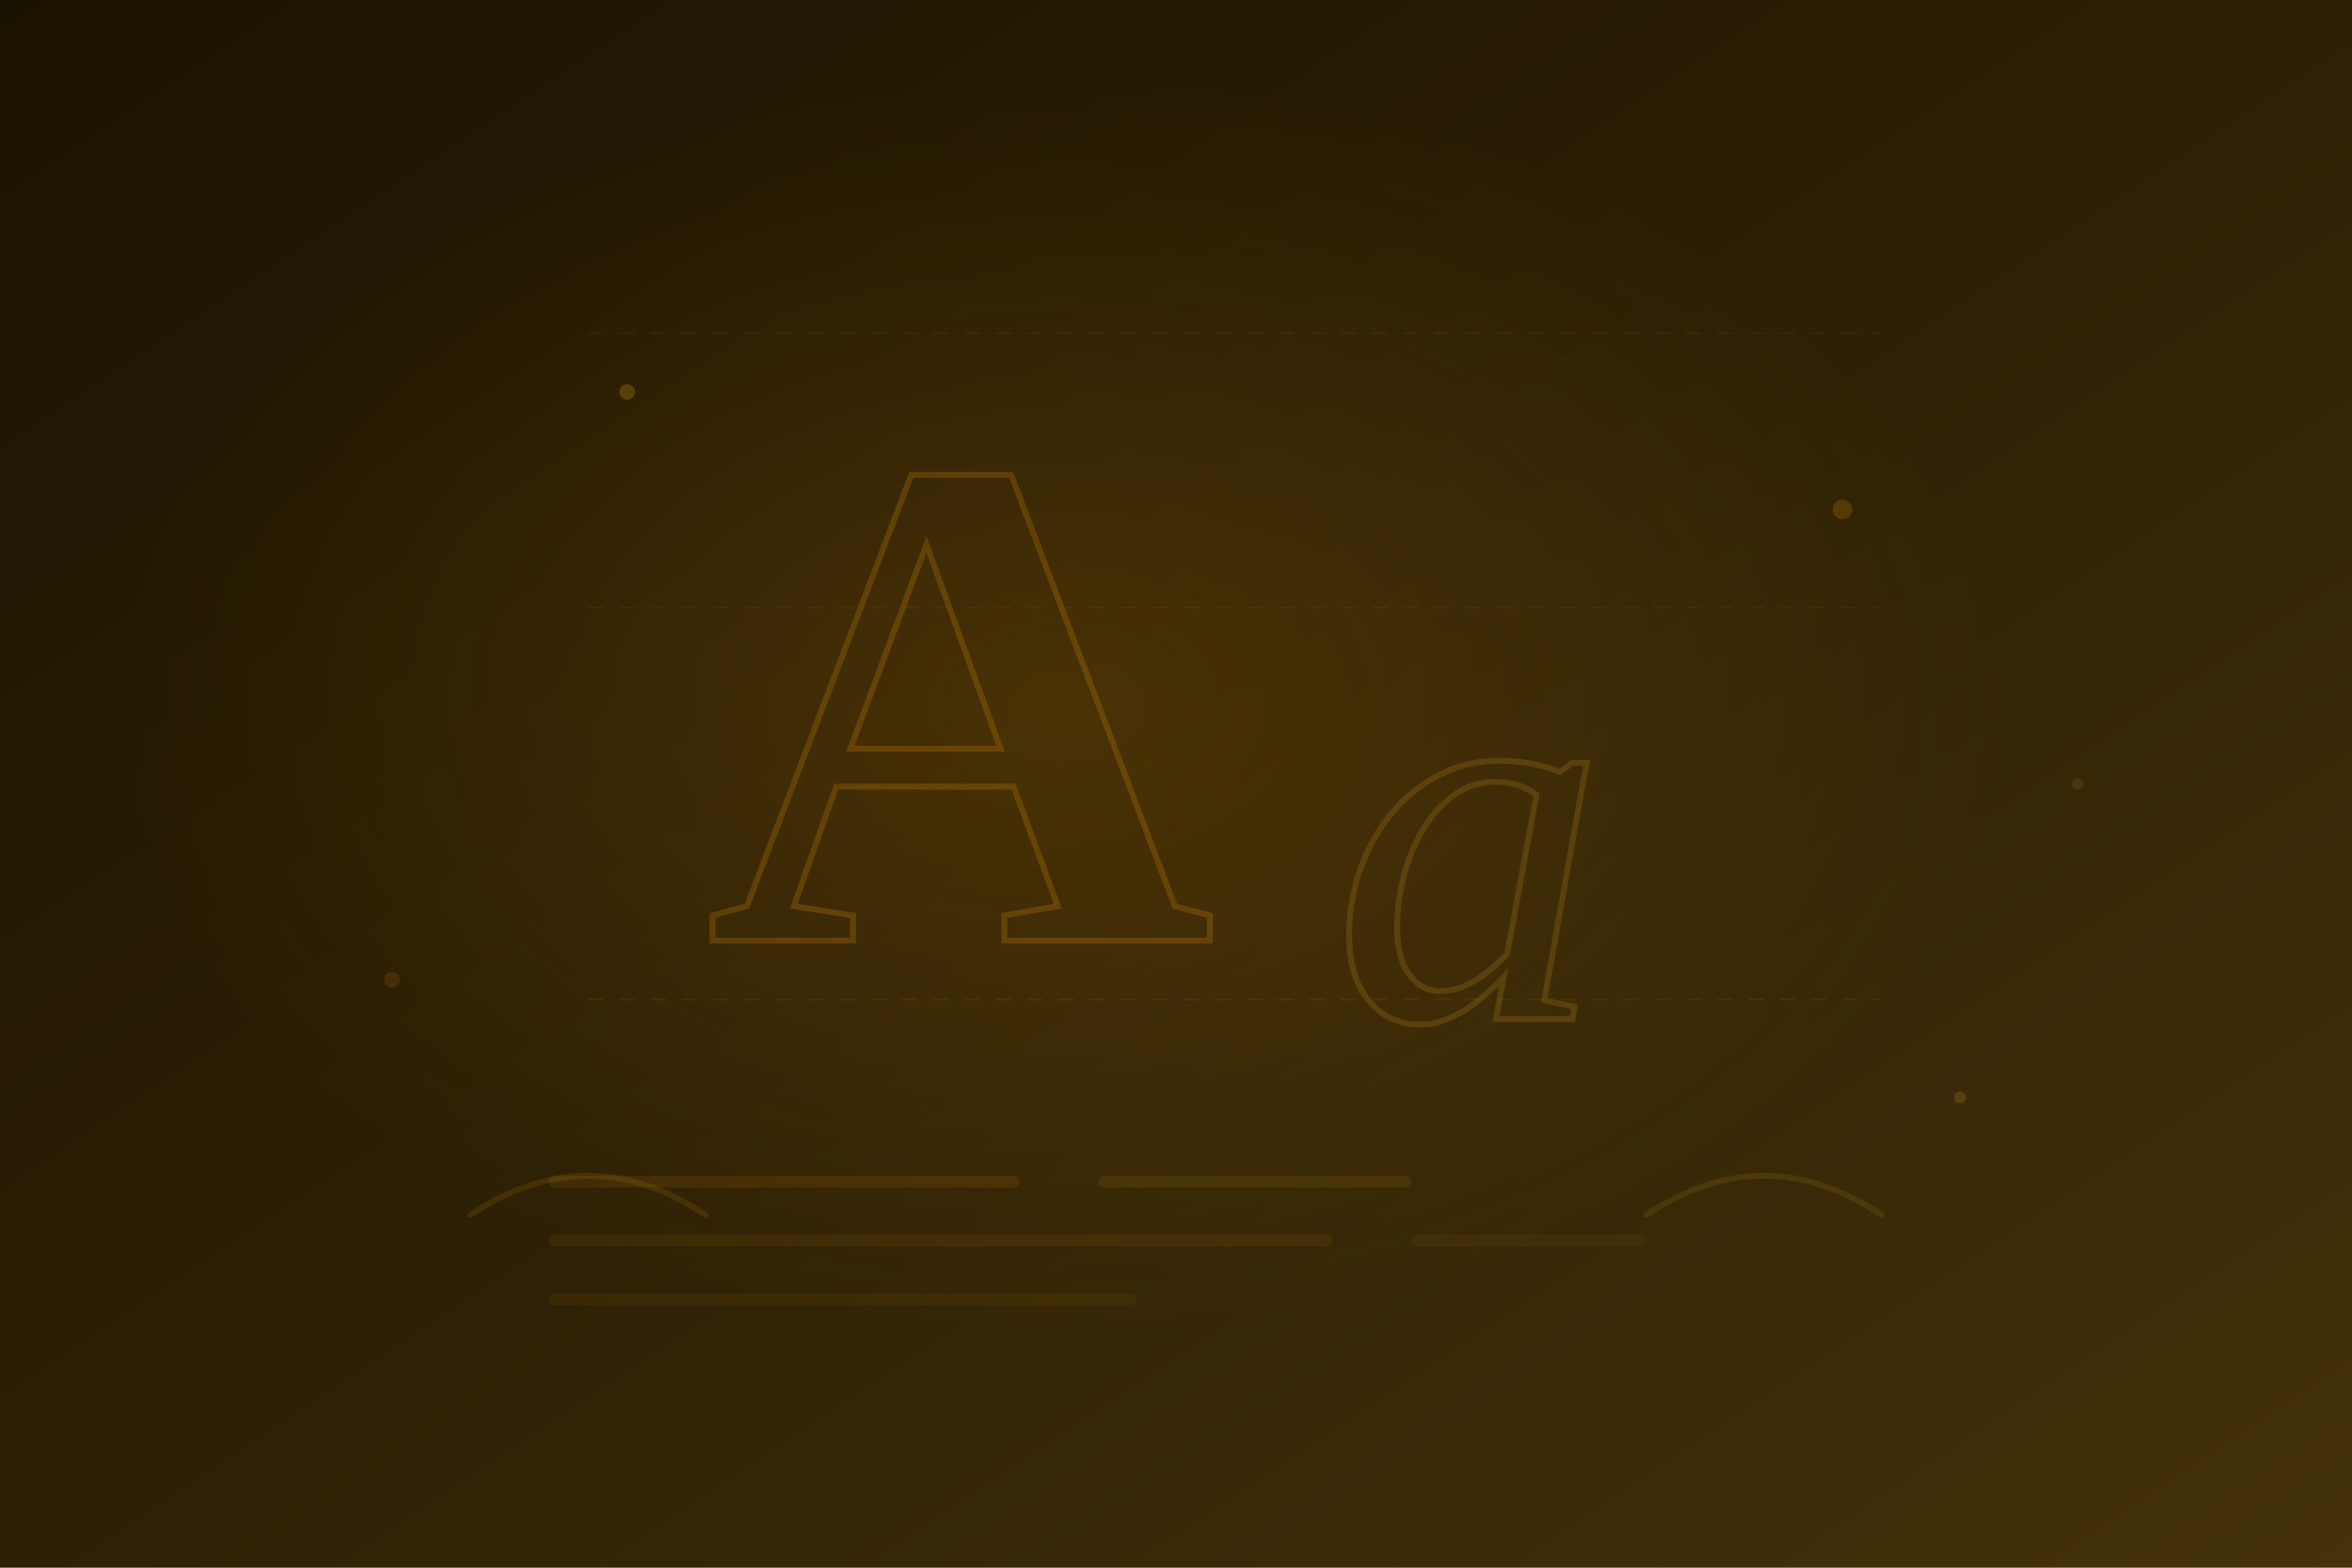
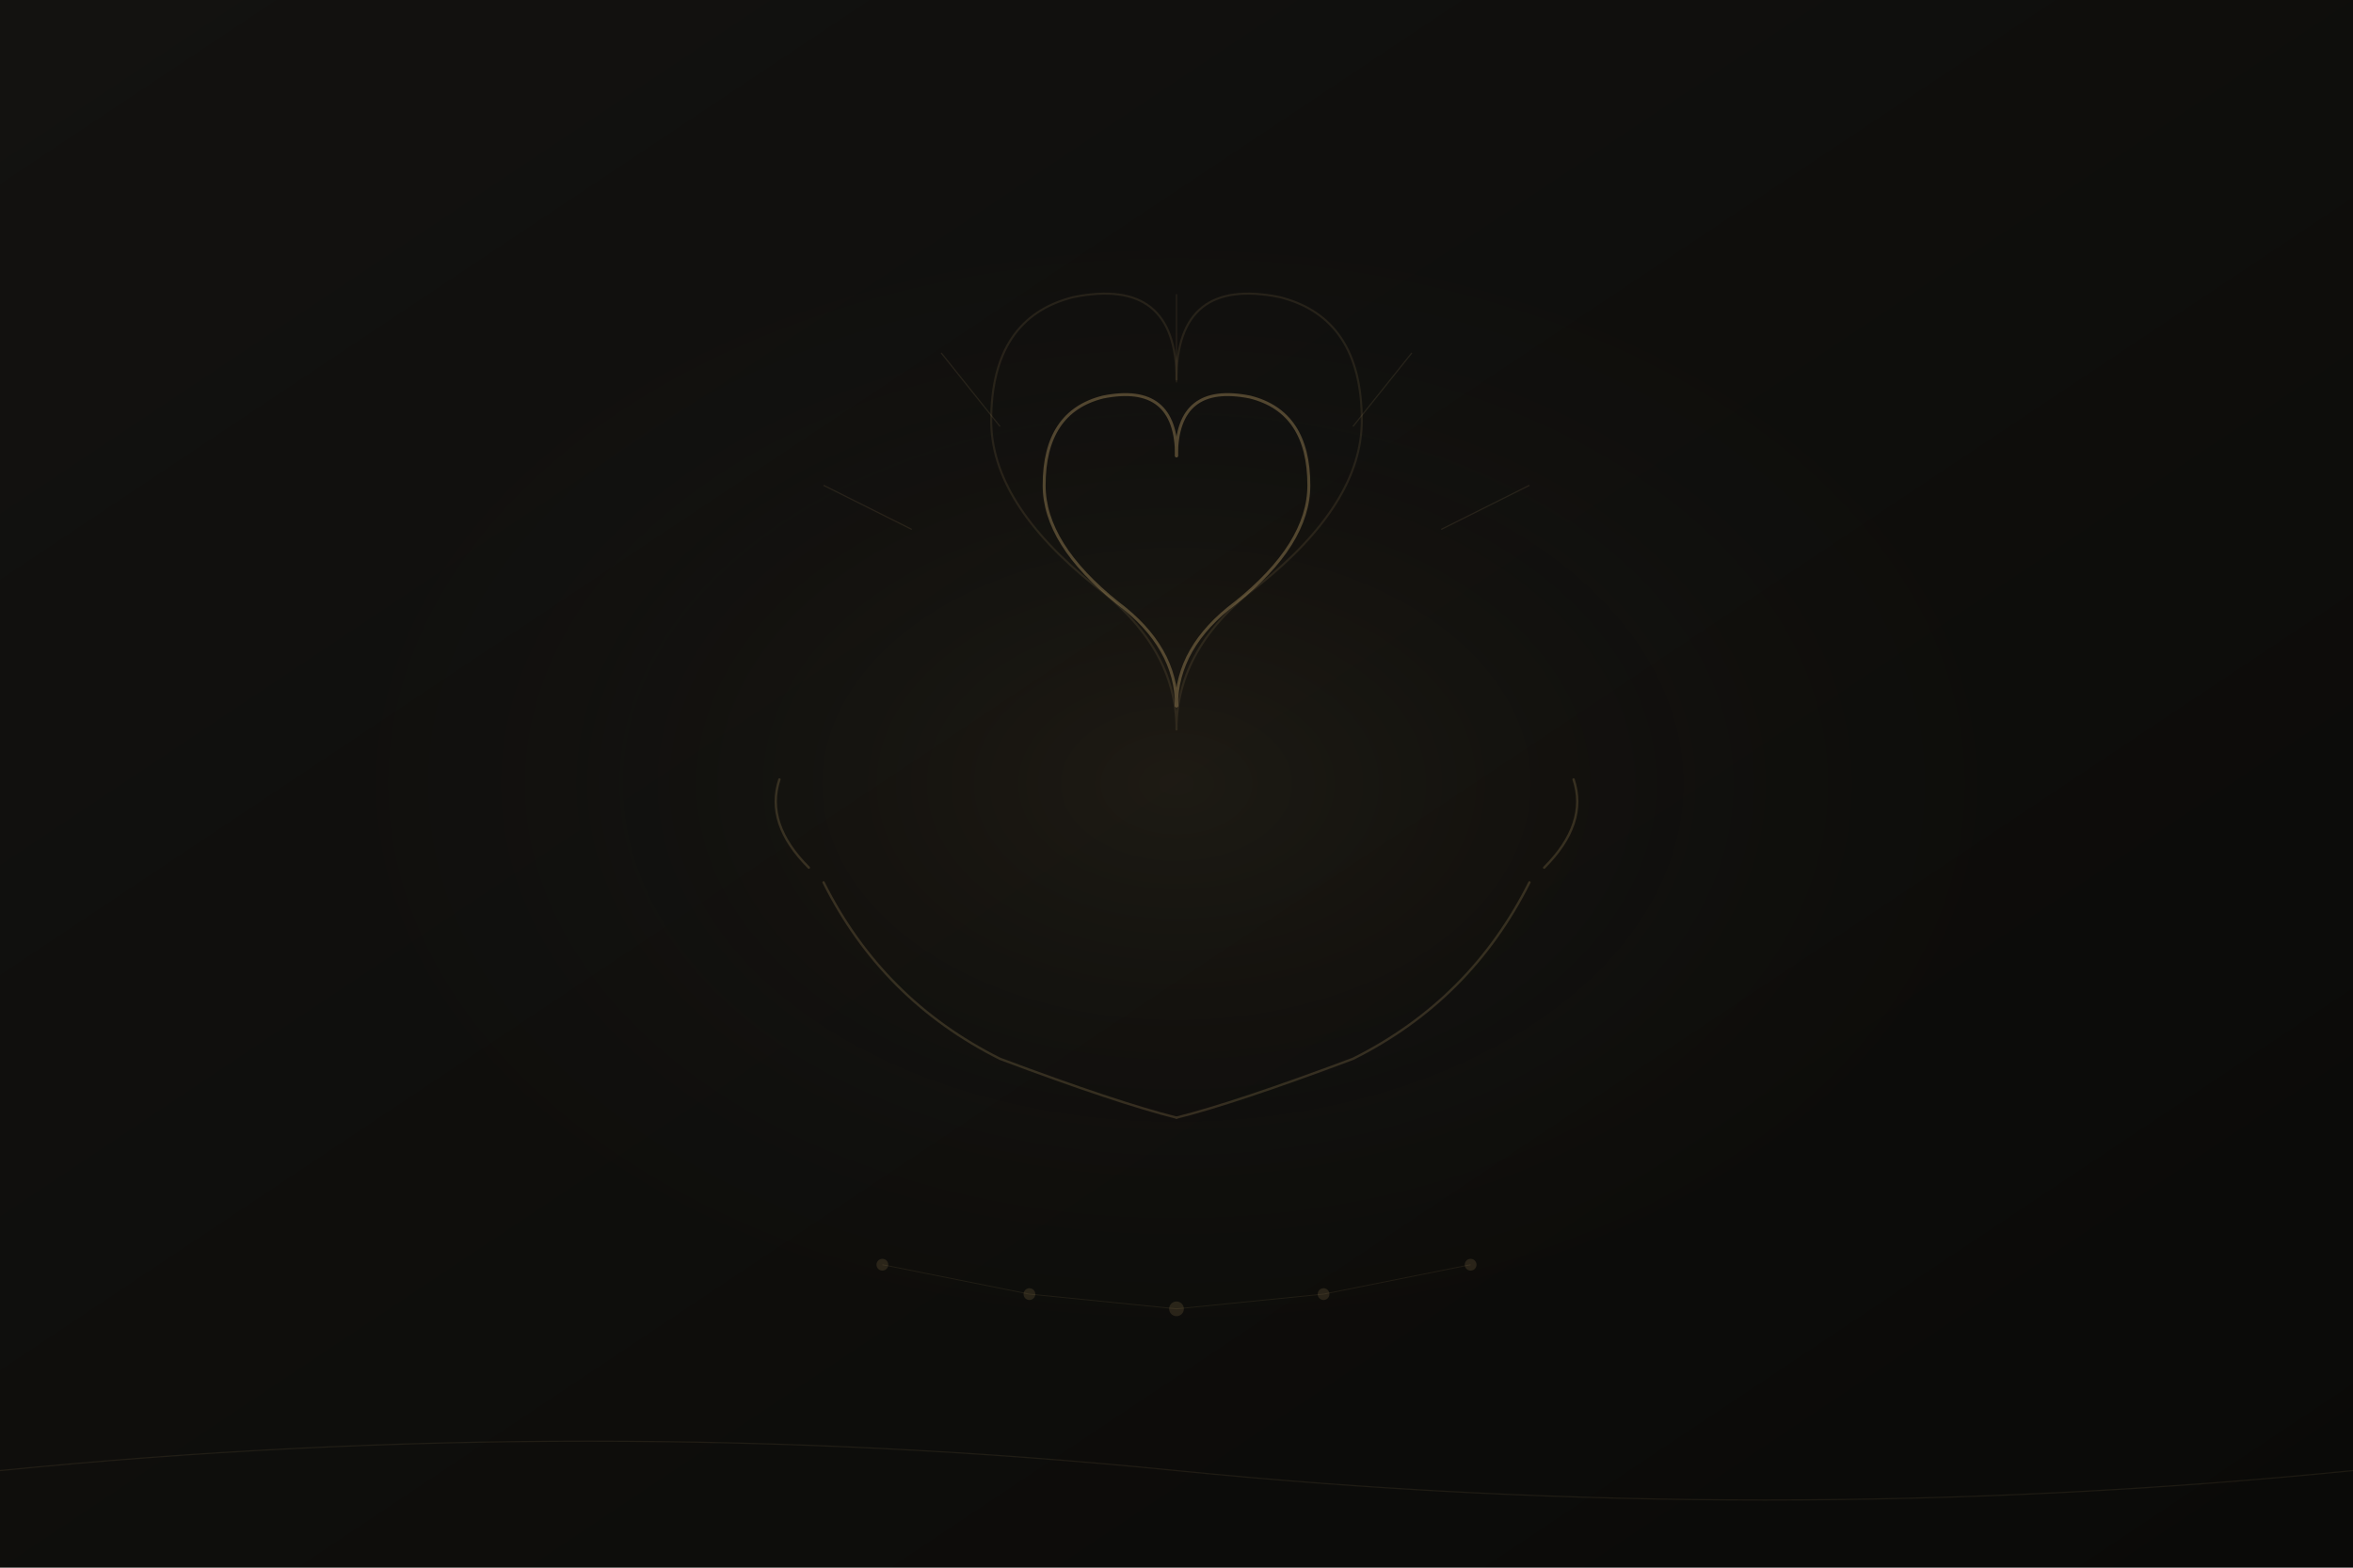
- <svg xmlns="http://www.w3.org/2000/svg" width="600" height="400" viewBox="0 0 600 400">
+ <svg xmlns="http://www.w3.org/2000/svg" viewBox="0 0 800 533" width="800" height="533">
  <defs>
    <linearGradient id="bg" x1="0%" y1="0%" x2="100%" y2="100%">
-       <stop offset="0%" stop-color="#1a1200" />
-       <stop offset="50%" stop-color="#2d2005" />
-       <stop offset="100%" stop-color="#45320a" />
+       <stop offset="0%" stop-color="#131210" />
+       <stop offset="100%" stop-color="#0a0a08" />
    </linearGradient>
-     <radialGradient id="glow" cx="45%" cy="45%" r="40%">
-       <stop offset="0%" stop-color="#f59e0b" stop-opacity="0.15" />
-       <stop offset="100%" stop-color="#f59e0b" stop-opacity="0" />
+     <radialGradient id="glow" cx="50%" cy="50%" r="40%">
+       <stop offset="0%" stop-color="#c9a96e" stop-opacity="0.08" />
+       <stop offset="100%" stop-color="#0a0a08" stop-opacity="0" />
    </radialGradient>
+     <linearGradient id="goldShimmer" x1="0%" y1="0%" x2="100%" y2="100%">
+       <stop offset="0%" stop-color="#c9a96e" stop-opacity="0" />
+       <stop offset="50%" stop-color="#c9a96e" stop-opacity="0.3" />
+       <stop offset="100%" stop-color="#c9a96e" stop-opacity="0" />
+     </linearGradient>
  </defs>
-   <rect width="600" height="400" fill="url(#bg)" />
-   <rect width="600" height="400" fill="url(#glow)" />
-   <text x="180" y="240" font-family="Georgia, 'Times New Roman', serif" font-size="180" font-weight="bold" fill="none" stroke="#f59e0b" stroke-opacity="0.2" stroke-width="1.5">A</text>
-   <text x="340" y="260" font-family="Georgia, 'Times New Roman', serif" font-size="140" font-style="italic" fill="none" stroke="#fbbf24" stroke-opacity="0.15" stroke-width="1.5">a</text>
-   <line x1="150" y1="255" x2="480" y2="255" stroke="#f59e0b" stroke-opacity="0.08" stroke-width="0.5" stroke-dasharray="4,4" />
-   <line x1="150" y1="85" x2="480" y2="85" stroke="#f59e0b" stroke-opacity="0.06" stroke-width="0.5" stroke-dasharray="4,4" />
-   <line x1="150" y1="155" x2="480" y2="155" stroke="#fbbf24" stroke-opacity="0.05" stroke-width="0.5" stroke-dasharray="4,4" />
-   <path d="M120 310 Q150 290 180 310" fill="none" stroke="#f59e0b" stroke-opacity="0.12" stroke-width="1.5" stroke-linecap="round" />
-   <path d="M420 310 Q450 290 480 310" fill="none" stroke="#fbbf24" stroke-opacity="0.1" stroke-width="1.5" stroke-linecap="round" />
-   <rect x="140" y="300" width="120" height="3" rx="1.5" fill="#f59e0b" fill-opacity="0.1" />
-   <rect x="280" y="300" width="80" height="3" rx="1.5" fill="#fbbf24" fill-opacity="0.08" />
-   <rect x="140" y="315" width="200" height="3" rx="1.5" fill="#f59e0b" fill-opacity="0.07" />
-   <rect x="360" y="315" width="60" height="3" rx="1.5" fill="#fbbf24" fill-opacity="0.05" />
-   <rect x="140" y="330" width="150" height="3" rx="1.5" fill="#f59e0b" fill-opacity="0.06" />
-   <circle cx="160" cy="100" r="2" fill="#fbbf24" fill-opacity="0.2" />
-   <circle cx="470" cy="130" r="2.5" fill="#f59e0b" fill-opacity="0.18" />
-   <circle cx="500" cy="280" r="1.5" fill="#fbbf24" fill-opacity="0.15" />
-   <circle cx="100" cy="250" r="2" fill="#f59e0b" fill-opacity="0.12" />
-   <circle cx="530" cy="200" r="1.5" fill="#fbbf24" fill-opacity="0.1" />
+   <rect width="800" height="533" fill="url(#bg)" />
+   <rect width="800" height="533" fill="url(#glow)" />
+   <g transform="translate(400,220)" stroke="#c9a96e" fill="none" opacity="0.35" stroke-width="1" stroke-linecap="round">
+     <path d="M0,20 Q0,0 -20,-15 Q-45,-35 -45,-55 Q-45,-80 -25,-85 Q0,-90 0,-65" />
+     <path d="M0,20 Q0,0 20,-15 Q45,-35 45,-55 Q45,-80 25,-85 Q0,-90 0,-65" />
+   </g>
+   <g transform="translate(400,220) scale(1.4)" stroke="#c9a96e" fill="none" opacity="0.12" stroke-width="0.5" stroke-linecap="round">
+     <path d="M0,20 Q0,0 -20,-15 Q-45,-35 -45,-55 Q-45,-80 -25,-85 Q0,-90 0,-65" />
+     <path d="M0,20 Q0,0 20,-15 Q45,-35 45,-55 Q45,-80 25,-85 Q0,-90 0,-65" />
+   </g>
+   <g stroke="#c9a96e" fill="none" opacity="0.2" stroke-width="0.8" stroke-linecap="round">
+     <path d="M280,300 Q300,340 340,360 Q380,375 400,380" />
+     <path d="M520,300 Q500,340 460,360 Q420,375 400,380" />
+     <path d="M275,295 Q260,280 265,265" />
+     <path d="M525,295 Q540,280 535,265" />
+   </g>
+   <g stroke="#c9a96e" stroke-width="0.4" opacity="0.12">
+     <line x1="400" y1="130" x2="400" y2="100" />
+     <line x1="340" y1="145" x2="320" y2="120" />
+     <line x1="460" y1="145" x2="480" y2="120" />
+     <line x1="310" y1="180" x2="280" y2="165" />
+     <line x1="490" y1="180" x2="520" y2="165" />
+   </g>
+   <g fill="#c9a96e" opacity="0.15">
+     <circle cx="300" cy="430" r="2" />
+     <circle cx="350" cy="440" r="2" />
+     <circle cx="400" cy="445" r="2.5" />
+     <circle cx="450" cy="440" r="2" />
+     <circle cx="500" cy="430" r="2" />
+   </g>
+   <g stroke="#c9a96e" stroke-width="0.3" opacity="0.1">
+     <line x1="300" y1="430" x2="350" y2="440" />
+     <line x1="350" y1="440" x2="400" y2="445" />
+     <line x1="400" y1="445" x2="450" y2="440" />
+     <line x1="450" y1="440" x2="500" y2="430" />
+   </g>
+   <path d="M0,500 Q200,480 400,500 Q600,520 800,500" stroke="#c9a96e" stroke-width="0.4" fill="none" opacity="0.1" />
</svg>
